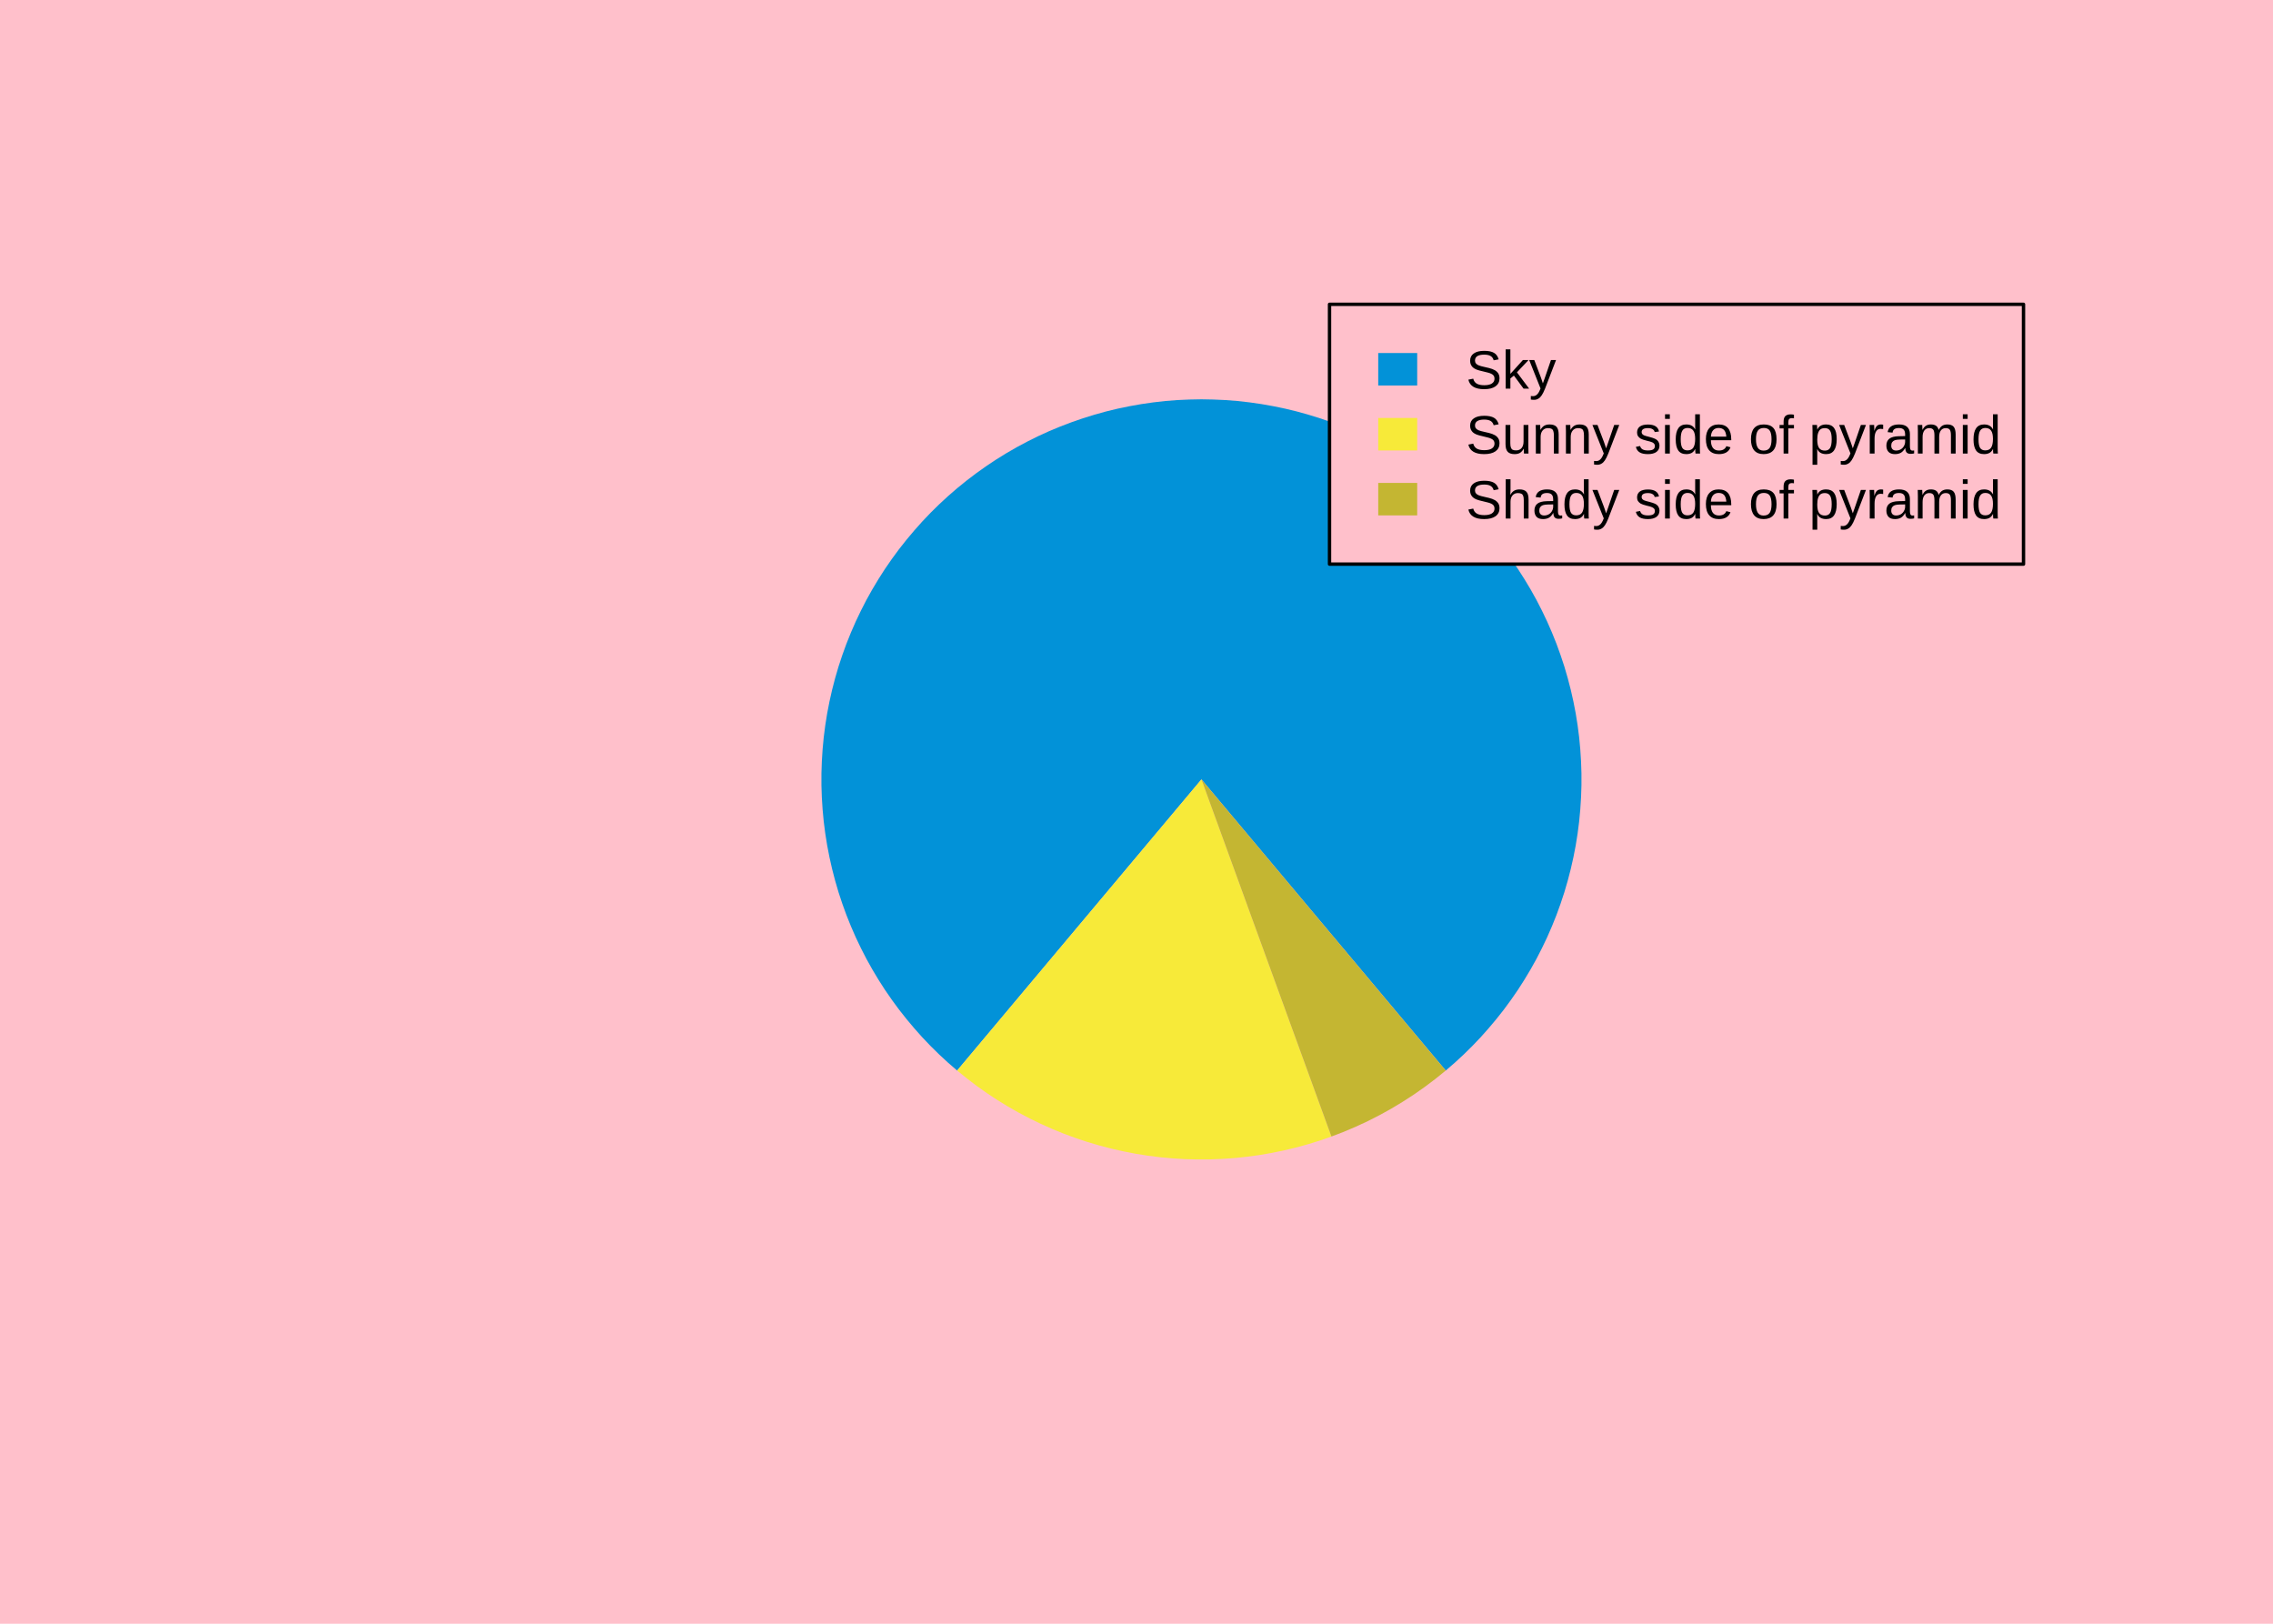
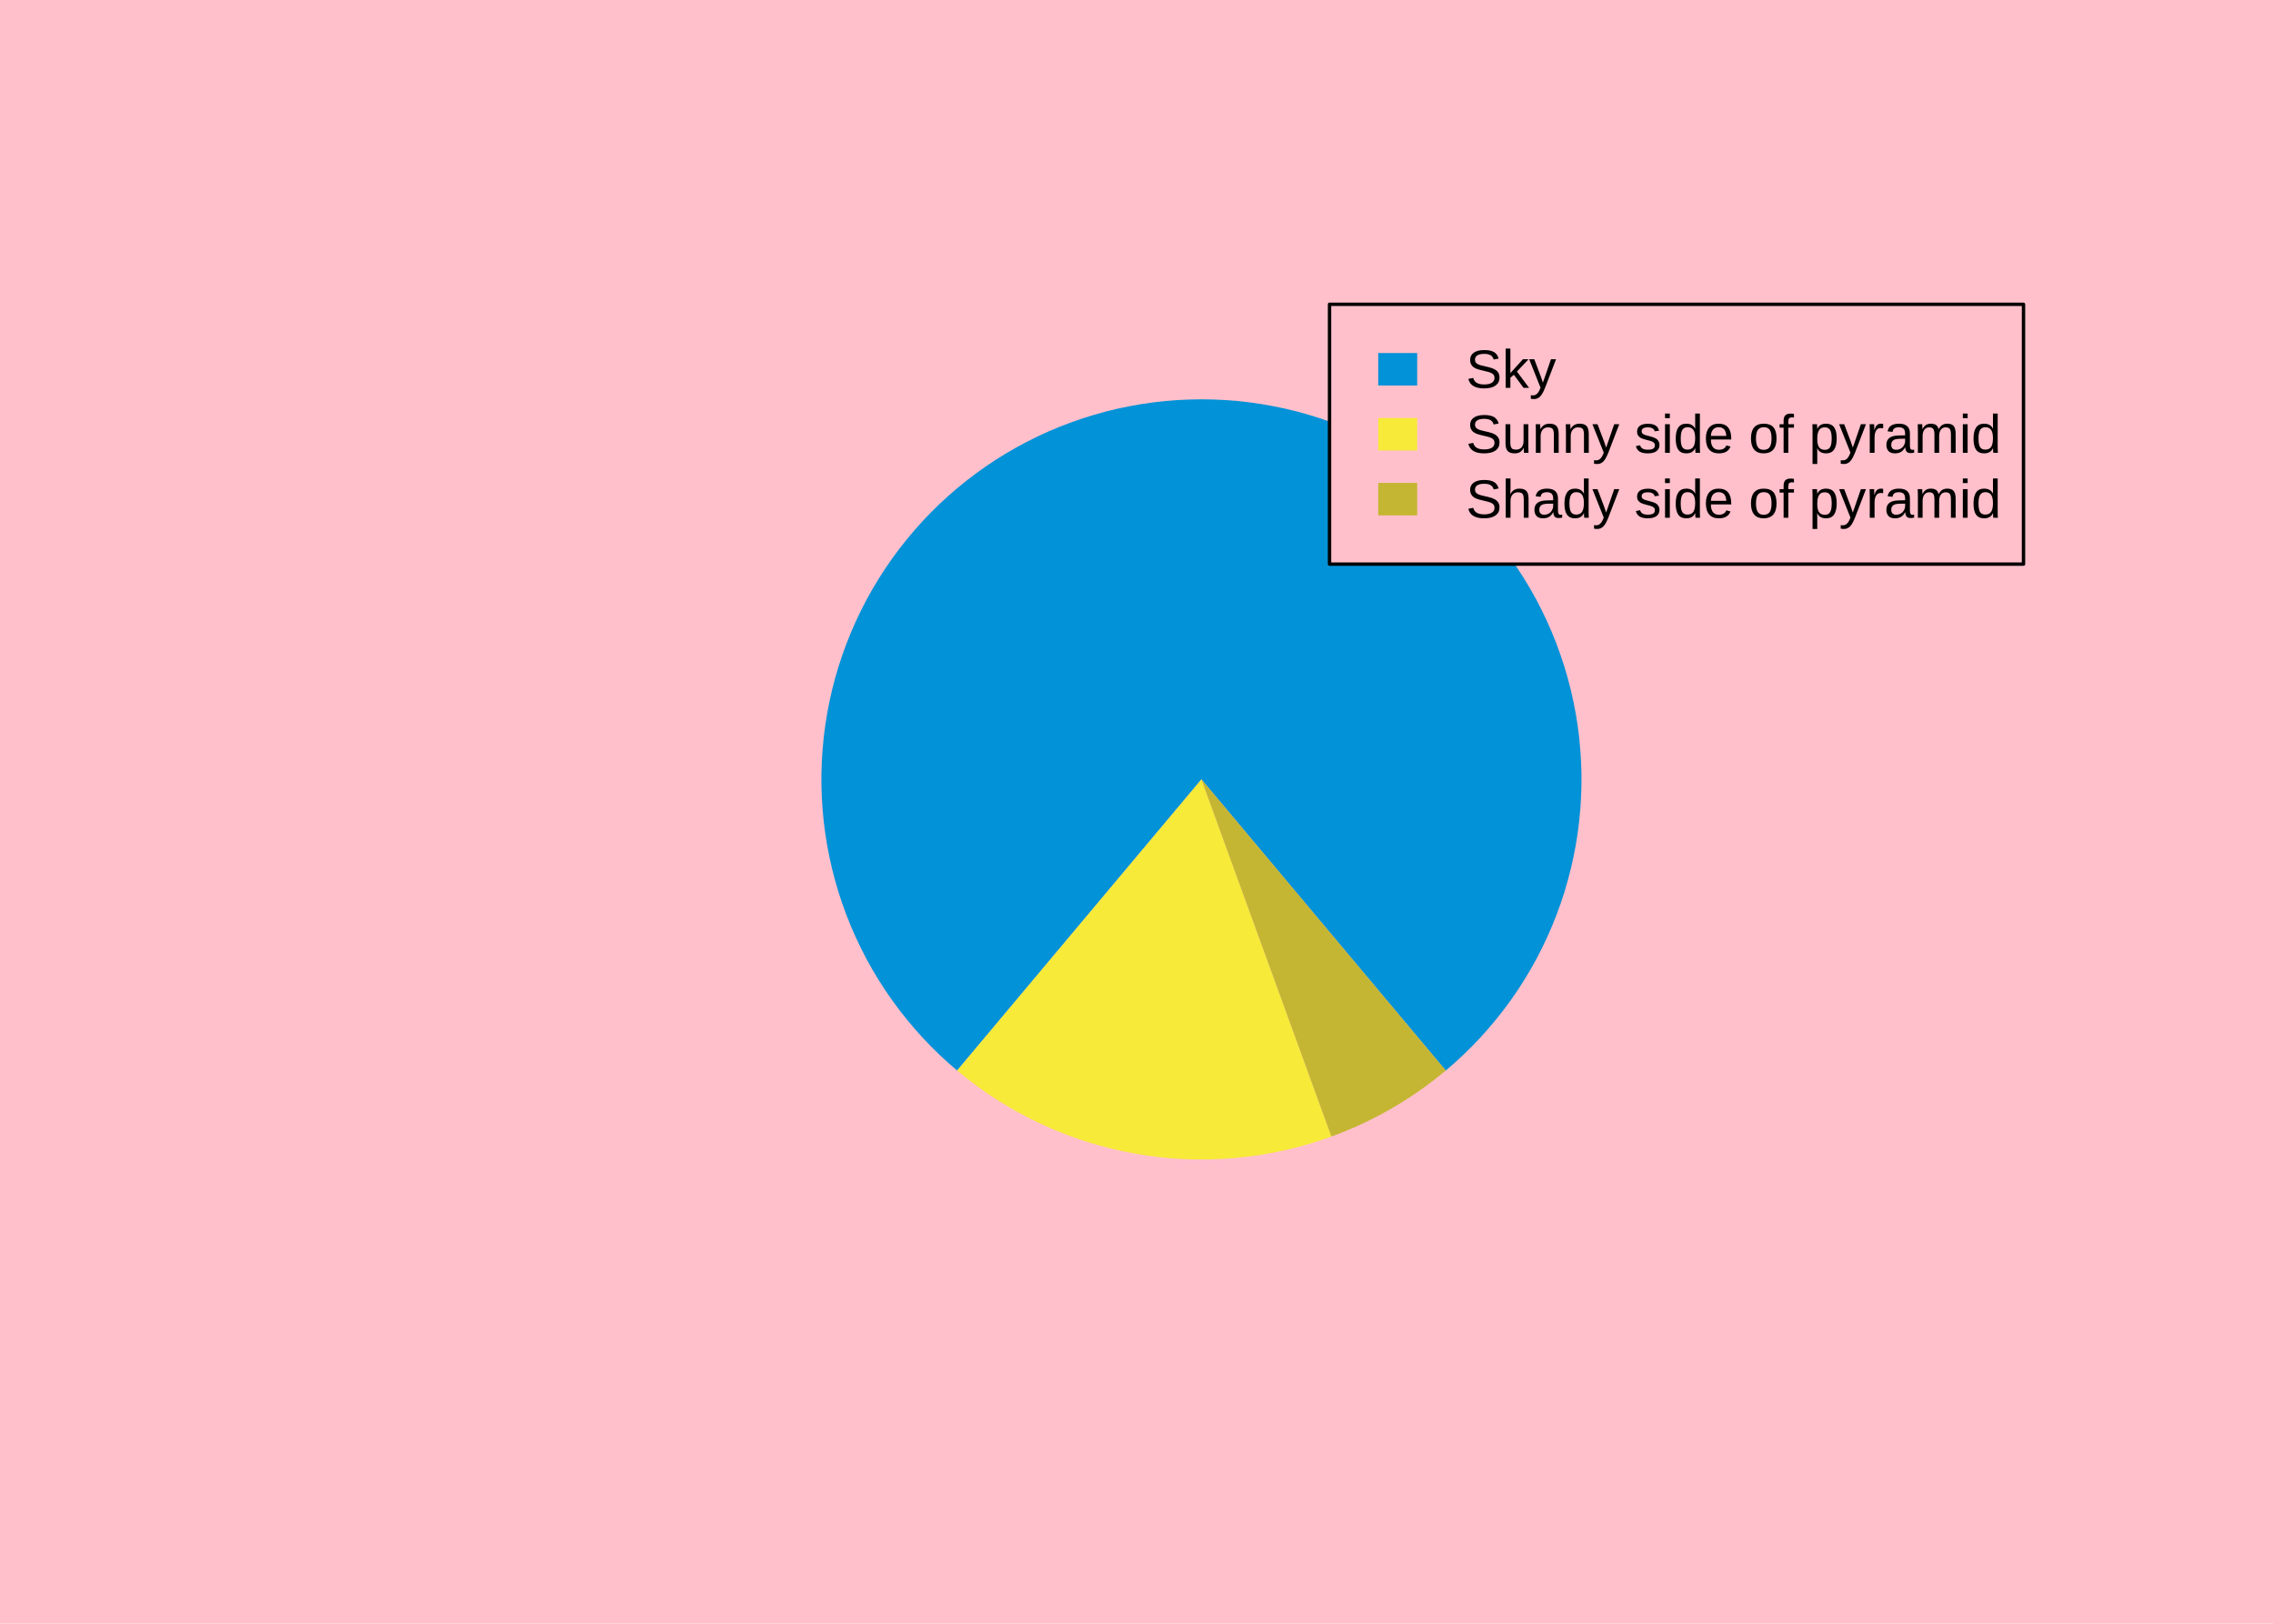
<svg xmlns="http://www.w3.org/2000/svg" viewBox="0 0 504.00 360.00">
  <defs>
    <style type="text/css">
    line, polyline, polygon, path, rect, circle {
      fill: none;
      stroke: #000000;
      stroke-linecap: round;
      stroke-linejoin: round;
      stroke-miterlimit: 10.00;
    }
  </style>
  </defs>
  <rect width="100%" height="100%" style="stroke: none; fill: #FFC0CB;" />
  <defs>
    <clipPath id="cpNTkuMDR8NDczLjc2fDI4Ni41Nnw1OS4wNA==">
      <rect x="59.04" y="59.04" width="414.72" height="227.52" />
    </clipPath>
  </defs>
  <polygon points="320.57,237.35 322.59,235.60 324.55,233.79 326.46,231.91 328.30,229.98 330.08,227.98 331.80,225.93 333.46,223.83 335.04,221.68 336.56,219.48 338.00,217.23 339.38,214.93 340.68,212.60 341.90,210.22 343.05,207.81 344.12,205.36 345.12,202.87 346.03,200.36 346.87,197.82 347.62,195.25 348.29,192.67 348.88,190.06 349.39,187.43 349.81,184.79 350.15,182.14 350.40,179.48 350.57,176.81 350.66,174.14 350.66,171.46 350.57,168.79 350.40,166.12 350.15,163.46 349.81,160.81 349.39,158.17 348.88,155.54 348.29,152.93 347.62,150.35 346.87,147.78 346.03,145.24 345.12,142.73 344.12,140.24 343.05,137.79 341.90,135.38 340.68,133.00 339.38,130.67 338.00,128.37 336.56,126.12 335.04,123.92 333.46,121.77 331.80,119.67 330.08,117.62 328.30,115.62 326.46,113.69 324.55,111.81 322.59,110.00 320.57,108.25 318.49,106.56 316.36,104.94 314.18,103.39 311.96,101.91 309.69,100.50 307.37,99.16 305.01,97.90 302.62,96.71 300.19,95.60 297.72,94.57 295.22,93.62 292.69,92.74 290.14,91.95 287.56,91.23 284.96,90.60 282.35,90.06 279.71,89.59 277.07,89.21 274.41,88.91 271.74,88.70 269.07,88.58 266.40,88.53 263.73,88.58 261.06,88.70 258.39,88.91 255.73,89.21 253.09,89.59 250.45,90.06 247.84,90.60 245.24,91.23 242.66,91.95 240.11,92.74 237.58,93.62 235.08,94.57 232.61,95.60 230.18,96.71 227.79,97.90 225.43,99.16 223.11,100.50 220.84,101.91 218.62,103.39 216.44,104.94 214.31,106.56 212.23,108.25 210.21,110.00 208.25,111.81 206.34,113.69 204.50,115.62 202.72,117.62 201.00,119.67 199.34,121.77 197.76,123.92 196.24,126.12 194.80,128.37 193.42,130.67 192.12,133.00 190.90,135.38 189.75,137.79 188.68,140.24 187.68,142.73 186.77,145.24 185.93,147.78 185.18,150.35 184.51,152.93 183.92,155.54 183.41,158.17 182.99,160.81 182.65,163.46 182.40,166.12 182.23,168.79 182.14,171.46 182.14,174.14 182.23,176.81 182.40,179.48 182.65,182.14 182.99,184.79 183.41,187.43 183.92,190.06 184.51,192.67 185.18,195.25 185.93,197.82 186.77,200.36 187.68,202.87 188.68,205.36 189.75,207.81 190.90,210.22 192.12,212.60 193.42,214.93 194.80,217.23 196.24,219.48 197.76,221.68 199.34,223.83 201.00,225.93 202.72,227.98 204.50,229.98 206.34,231.91 208.25,233.79 210.21,235.60 212.23,237.35 266.40,172.80 " style="stroke-width: 0.75; stroke: none; fill: #0292D8;" clip-path="url(#cpNTkuMDR8NDczLjc2fDI4Ni41Nnw1OS4wNA==)" />
  <polygon points="212.23,237.35 214.38,239.09 216.57,240.76 218.82,242.35 221.12,243.87 223.47,245.31 225.87,246.68 228.31,247.97 230.79,249.17 233.31,250.30 235.86,251.34 238.44,252.29 241.06,253.17 243.70,253.95 246.37,254.65 249.06,255.26 251.77,255.79 254.49,256.22 257.23,256.57 259.97,256.82 262.72,256.99 265.48,257.06 268.24,257.05 270.99,256.94 273.74,256.75 276.49,256.46 279.22,256.09 281.94,255.62 284.64,255.07 287.32,254.43 289.98,253.70 292.61,252.89 295.22,251.98 266.40,172.80 " style="stroke-width: 0.75; stroke: none; fill: #F7EA39;" clip-path="url(#cpNTkuMDR8NDczLjc2fDI4Ni41Nnw1OS4wNA==)" />
  <polygon points="295.22,251.98 297.97,250.93 300.67,249.78 303.34,248.54 305.96,247.20 308.53,245.78 311.05,244.26 313.52,242.66 315.93,240.97 318.28,239.20 320.57,237.35 266.40,172.80 " style="stroke-width: 0.75; stroke: none; fill: #C4B632;" clip-path="url(#cpNTkuMDR8NDczLjc2fDI4Ni41Nnw1OS4wNA==)" />
  <rect x="294.80" y="67.47" width="153.88" height="57.60" style="stroke-width: 0.75; fill: #FFC0CB;" clip-path="url(#cpNTkuMDR8NDczLjc2fDI4Ni41Nnw1OS4wNA==)" />
  <rect x="305.60" y="78.27" width="8.64" height="7.20" style="stroke-width: 0.75; stroke: none; fill: #0292D8;" clip-path="url(#cpNTkuMDR8NDczLjc2fDI4Ni41Nnw1OS4wNA==)" />
  <rect x="305.60" y="92.67" width="8.64" height="7.20" style="stroke-width: 0.75; stroke: none; fill: #F7EA39;" clip-path="url(#cpNTkuMDR8NDczLjc2fDI4Ni41Nnw1OS4wNA==)" />
  <rect x="305.60" y="107.07" width="8.64" height="7.20" style="stroke-width: 0.75; stroke: none; fill: #C4B632;" clip-path="url(#cpNTkuMDR8NDczLjc2fDI4Ni41Nnw1OS4wNA==)" />
  <g clip-path="url(#cpNTkuMDR8NDczLjc2fDI4Ni41Nnw1OS4wNA==)">
-     <text x="325.04" y="86.16" style="font-size: 12.00px; font-family: Arial;" textLength="20.00px" lengthAdjust="spacingAndGlyphs">Sky</text>
+     <text x="325.04" y="85.99" style="font-size: 12.00px; font-family: Liberation Sans;" textLength="20.00px" lengthAdjust="spacingAndGlyphs">Sky</text>
  </g>
  <g clip-path="url(#cpNTkuMDR8NDczLjc2fDI4Ni41Nnw1OS4wNA==)">
-     <text x="325.04" y="100.56" style="font-size: 12.00px; font-family: Arial;" textLength="118.73px" lengthAdjust="spacingAndGlyphs">Sunny side of pyramid</text>
+     <text x="325.04" y="100.39" style="font-size: 12.00px; font-family: Liberation Sans;" textLength="118.73px" lengthAdjust="spacingAndGlyphs">Sunny side of pyramid</text>
  </g>
  <g clip-path="url(#cpNTkuMDR8NDczLjc2fDI4Ni41Nnw1OS4wNA==)">
-     <text x="325.04" y="114.96" style="font-size: 12.00px; font-family: Arial;" textLength="118.73px" lengthAdjust="spacingAndGlyphs">Shady side of pyramid</text>
+     <text x="325.04" y="114.79" style="font-size: 12.00px; font-family: Liberation Sans;" textLength="118.73px" lengthAdjust="spacingAndGlyphs">Shady side of pyramid</text>
  </g>
</svg>
